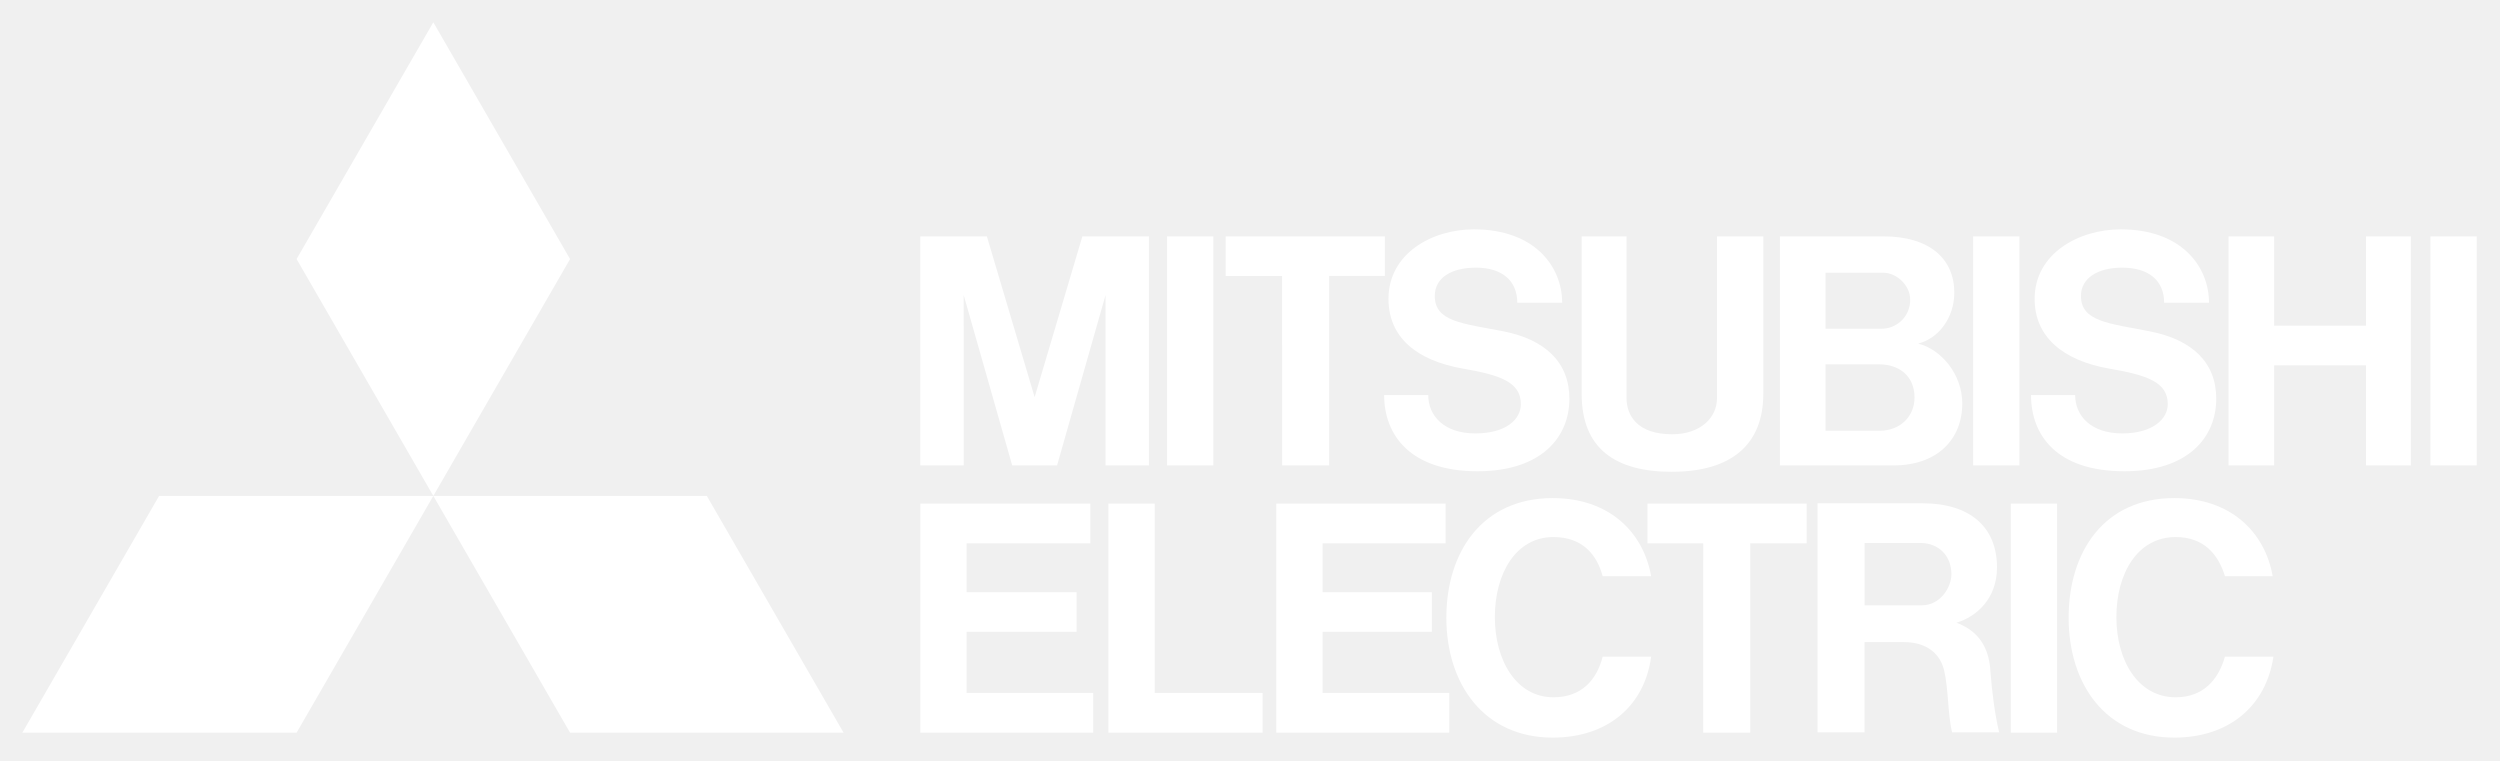
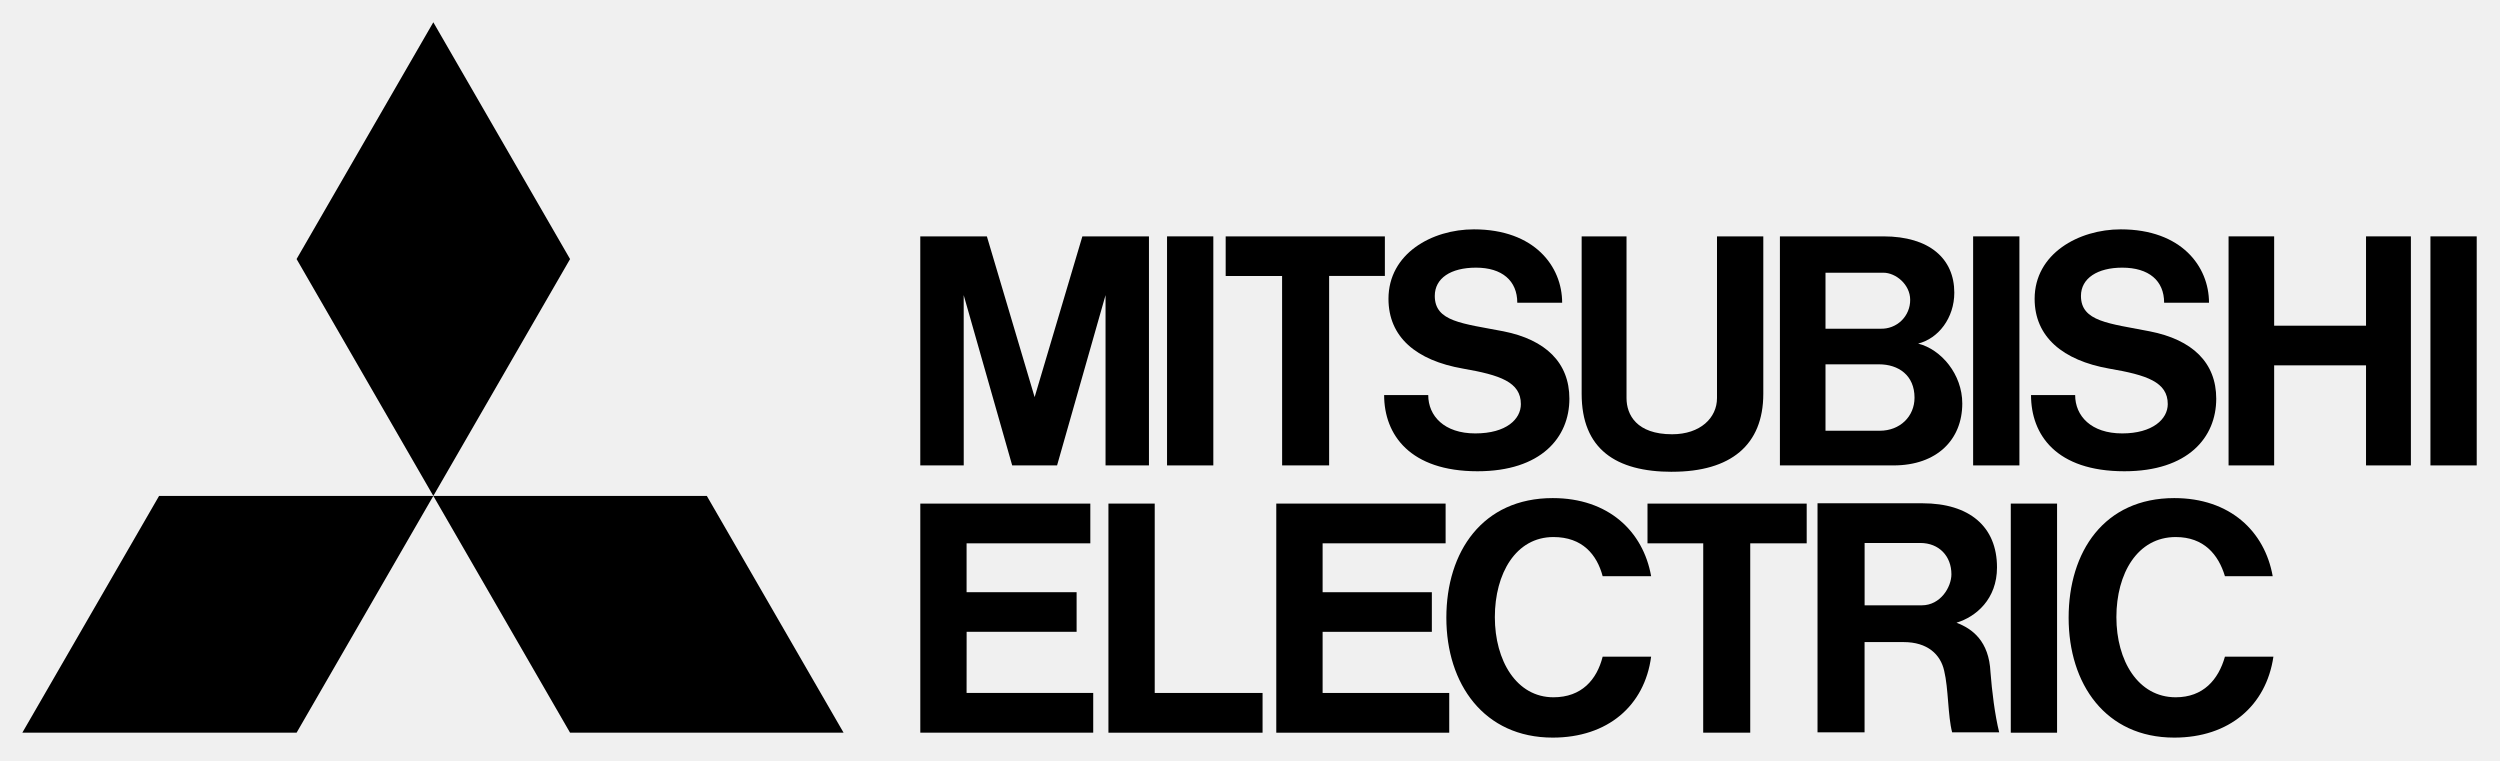
<svg xmlns="http://www.w3.org/2000/svg" width="115" height="35" viewBox="0 0 115 35" fill="none">
-   <path d="M13.643 33.704H1.027L7.318 22.812H19.933" fill="white" />
-   <path d="M26.223 33.704H38.805L32.514 22.812H19.933" fill="white" />
-   <path d="M26.223 11.917L19.933 1.025L13.643 11.916L19.933 22.812" fill="white" />
-   <path d="M44.465 29.064H49.524V27.242H44.463V24.993H50.155V23.165H42.334V33.704H50.288V31.876H44.463" fill="white" />
-   <path d="M44.33 13.575L46.561 21.409H48.625L50.855 13.575V21.409H52.852V10.873H49.789L47.593 18.268L45.396 10.873H42.333V21.409H44.332" fill="white" />
-   <path d="M90.763 21.409H92.893V10.873H90.764V21.409H90.763Z" fill="white" />
-   <path d="M92.494 33.704H94.625V23.165H92.496V33.704H92.494Z" fill="white" />
-   <path d="M111.799 21.409H113.929V10.873H111.8V21.409H111.799Z" fill="white" />
-   <path d="M53.684 21.409H55.813V10.873H53.684V21.409Z" fill="white" />
-   <path d="M108.837 14.982H104.611V10.873H102.514V21.409H104.611V16.806H108.837V21.409H110.901V10.873H108.837" fill="white" />
-   <path d="M58.978 21.409H61.14V12.694H63.704V10.873H56.381V12.695H58.976" fill="white" />
-   <path d="M78.347 33.704H80.511V24.993H83.108V23.165H75.785V24.993H78.349" fill="white" />
-   <path d="M76.917 21.701C79.614 21.701 81.112 20.472 81.112 18.115V10.874H78.982V18.313C78.982 19.221 78.215 19.976 76.917 19.976C75.286 19.976 74.82 19.081 74.82 18.313V10.873H72.756V18.116C72.756 20.651 74.32 21.703 76.917 21.703" fill="white" />
-   <path d="M60.84 29.064H65.865V27.242H60.84V24.993H66.498V23.165H58.709V33.704H66.665V31.876H60.84" fill="white" />
-   <path d="M86.637 12.545C87.202 12.545 87.868 13.083 87.868 13.792C87.87 13.97 87.835 14.146 87.767 14.31C87.699 14.475 87.598 14.623 87.47 14.748C87.343 14.872 87.191 14.969 87.025 15.033C86.859 15.097 86.681 15.127 86.504 15.121H83.973V12.545H86.637ZM86.47 19.814H83.973V16.759H86.435C87.335 16.759 88.068 17.268 88.068 18.293C88.068 19.156 87.401 19.814 86.47 19.814ZM84.04 21.409H87.103C89.099 21.409 90.265 20.223 90.265 18.56C90.265 17.222 89.299 16.072 88.234 15.805C89.166 15.573 89.898 14.626 89.898 13.462C89.898 11.91 88.767 10.873 86.637 10.873H81.876V21.409" fill="white" />
-   <path d="M85.772 27.844V24.977H88.334C89.199 24.977 89.765 25.585 89.765 26.416C89.765 27.005 89.265 27.845 88.4 27.845H85.77L85.772 27.844ZM89.998 28.645C90.896 28.373 91.862 27.56 91.862 26.1C91.862 24.225 90.596 23.151 88.434 23.151H83.606V33.687H85.77V29.536H87.568C88.667 29.536 89.265 30.104 89.432 30.855C89.632 31.684 89.598 32.916 89.798 33.687H91.962C91.762 32.88 91.629 31.784 91.562 30.919C91.496 29.493 90.73 28.921 89.998 28.645Z" fill="white" />
-   <path d="M53.117 23.165H50.988V33.704H58.078V31.876H53.117" fill="white" />
-   <path d="M67.298 16.956C68.996 17.251 69.96 17.571 69.96 18.59C69.96 19.279 69.294 19.937 67.863 19.937C66.432 19.937 65.699 19.133 65.699 18.172H63.67C63.67 20.006 64.869 21.678 67.964 21.678C70.893 21.678 72.192 20.121 72.192 18.342C72.192 16.678 71.093 15.626 69.162 15.241C67.265 14.875 66 14.798 66 13.612C66 12.798 66.733 12.312 67.898 12.312C69.096 12.312 69.795 12.914 69.795 13.925H71.859C71.859 12.261 70.594 10.55 67.798 10.55C65.867 10.55 63.87 11.664 63.87 13.747C63.87 15.497 65.136 16.58 67.299 16.956" fill="white" />
-   <path d="M97.022 16.956C98.752 17.251 99.717 17.571 99.717 18.59C99.717 19.279 99.019 19.937 97.621 19.937C96.189 19.937 95.457 19.133 95.457 18.172H93.427C93.427 20.006 94.591 21.678 97.721 21.678C100.65 21.678 101.947 20.121 101.947 18.342C101.947 16.678 100.85 15.626 98.886 15.241C97.022 14.875 95.724 14.798 95.724 13.612C95.724 12.798 96.489 12.312 97.621 12.312C98.852 12.312 99.55 12.914 99.55 13.925H101.614C101.614 12.261 100.35 10.55 97.555 10.55C95.624 10.55 93.593 11.664 93.593 13.747C93.593 15.497 94.891 16.58 97.022 16.956Z" fill="white" />
-   <path d="M71.458 32.075C69.761 32.075 68.763 30.393 68.763 28.389C68.763 26.384 69.727 24.704 71.458 24.704C72.791 24.704 73.457 25.511 73.722 26.504H75.952C75.586 24.441 73.988 22.912 71.425 22.912C68.196 22.912 66.532 25.378 66.532 28.416C66.532 31.464 68.263 33.93 71.425 33.93C73.955 33.93 75.653 32.462 75.952 30.207H73.722C73.455 31.267 72.756 32.075 71.458 32.075Z" fill="white" />
-   <path d="M100.083 32.075C98.352 32.075 97.354 30.393 97.354 28.389C97.354 26.384 98.319 24.704 100.083 24.704C101.381 24.704 102.047 25.511 102.347 26.504H104.544C104.178 24.441 102.58 22.912 100.016 22.912C96.788 22.912 95.157 25.378 95.157 28.416C95.157 31.464 96.855 33.93 100.016 33.93C102.547 33.93 104.244 32.462 104.577 30.207H102.347C102.047 31.267 101.348 32.075 100.083 32.075Z" fill="white" />
+   <path d="M13.643 33.704H1.027L7.318 22.812H19.933" fill="currentColor" />
+   <path d="M26.223 33.704H38.805L32.514 22.812H19.933" fill="currentColor" />
+   <path d="M26.223 11.917L19.933 1.025L13.643 11.916L19.933 22.812" fill="currentColor" />
+   <path d="M44.465 29.064H49.524V27.242H44.463V24.993H50.155V23.165H42.334V33.704H50.288V31.876H44.463" fill="currentColor" />
+   <path d="M44.33 13.575L46.561 21.409H48.625L50.855 13.575V21.409H52.852V10.873H49.789L47.593 18.268L45.396 10.873H42.333V21.409H44.332" fill="currentColor" />
+   <path d="M90.763 21.409H92.893V10.873H90.764V21.409H90.763Z" fill="currentColor" />
+   <path d="M92.494 33.704H94.625V23.165H92.496V33.704H92.494Z" fill="currentColor" />
+   <path d="M111.799 21.409H113.929V10.873H111.8V21.409H111.799Z" fill="currentColor" />
+   <path d="M53.684 21.409H55.813V10.873H53.684V21.409Z" fill="currentColor" />
+   <path d="M108.837 14.982H104.611V10.873H102.514V21.409H104.611V16.806H108.837V21.409H110.901V10.873H108.837" fill="currentColor" />
+   <path d="M58.978 21.409H61.14V12.694H63.704V10.873H56.381V12.695H58.976" fill="currentColor" />
+   <path d="M78.347 33.704H80.511V24.993H83.108V23.165H75.785V24.993H78.349" fill="currentColor" />
+   <path d="M76.917 21.701C79.614 21.701 81.112 20.472 81.112 18.115V10.874H78.982V18.313C78.982 19.221 78.215 19.976 76.917 19.976C75.286 19.976 74.82 19.081 74.82 18.313V10.873H72.756V18.116C72.756 20.651 74.32 21.703 76.917 21.703" fill="currentColor" />
+   <path d="M60.84 29.064H65.865V27.242H60.84V24.993H66.498V23.165H58.709V33.704H66.665V31.876H60.84" fill="currentColor" />
+   <path d="M86.637 12.545C87.202 12.545 87.868 13.083 87.868 13.792C87.87 13.97 87.835 14.146 87.767 14.31C87.699 14.475 87.598 14.623 87.47 14.748C87.343 14.872 87.191 14.969 87.025 15.033C86.859 15.097 86.681 15.127 86.504 15.121H83.973V12.545H86.637ZM86.47 19.814H83.973V16.759H86.435C87.335 16.759 88.068 17.268 88.068 18.293C88.068 19.156 87.401 19.814 86.47 19.814ZM84.04 21.409H87.103C89.099 21.409 90.265 20.223 90.265 18.56C90.265 17.222 89.299 16.072 88.234 15.805C89.166 15.573 89.898 14.626 89.898 13.462C89.898 11.91 88.767 10.873 86.637 10.873H81.876V21.409" fill="currentColor" />
+   <path d="M85.772 27.844V24.977H88.334C89.199 24.977 89.765 25.585 89.765 26.416C89.765 27.005 89.265 27.845 88.4 27.845H85.77L85.772 27.844ZM89.998 28.645C90.896 28.373 91.862 27.56 91.862 26.1C91.862 24.225 90.596 23.151 88.434 23.151H83.606V33.687H85.77V29.536H87.568C88.667 29.536 89.265 30.104 89.432 30.855C89.632 31.684 89.598 32.916 89.798 33.687H91.962C91.762 32.88 91.629 31.784 91.562 30.919C91.496 29.493 90.73 28.921 89.998 28.645Z" fill="currentColor" />
+   <path d="M53.117 23.165H50.988V33.704H58.078V31.876H53.117" fill="currentColor" />
+   <path d="M67.298 16.956C68.996 17.251 69.96 17.571 69.96 18.59C69.96 19.279 69.294 19.937 67.863 19.937C66.432 19.937 65.699 19.133 65.699 18.172H63.67C63.67 20.006 64.869 21.678 67.964 21.678C70.893 21.678 72.192 20.121 72.192 18.342C72.192 16.678 71.093 15.626 69.162 15.241C67.265 14.875 66 14.798 66 13.612C66 12.798 66.733 12.312 67.898 12.312C69.096 12.312 69.795 12.914 69.795 13.925H71.859C71.859 12.261 70.594 10.55 67.798 10.55C65.867 10.55 63.87 11.664 63.87 13.747C63.87 15.497 65.136 16.58 67.299 16.956" fill="currentColor" />
+   <path d="M97.022 16.956C98.752 17.251 99.717 17.571 99.717 18.59C99.717 19.279 99.019 19.937 97.621 19.937C96.189 19.937 95.457 19.133 95.457 18.172H93.427C93.427 20.006 94.591 21.678 97.721 21.678C100.65 21.678 101.947 20.121 101.947 18.342C101.947 16.678 100.85 15.626 98.886 15.241C97.022 14.875 95.724 14.798 95.724 13.612C95.724 12.798 96.489 12.312 97.621 12.312C98.852 12.312 99.55 12.914 99.55 13.925H101.614C101.614 12.261 100.35 10.55 97.555 10.55C95.624 10.55 93.593 11.664 93.593 13.747C93.593 15.497 94.891 16.58 97.022 16.956Z" fill="currentColor" />
+   <path d="M71.458 32.075C69.761 32.075 68.763 30.393 68.763 28.389C68.763 26.384 69.727 24.704 71.458 24.704C72.791 24.704 73.457 25.511 73.722 26.504H75.952C75.586 24.441 73.988 22.912 71.425 22.912C68.196 22.912 66.532 25.378 66.532 28.416C66.532 31.464 68.263 33.93 71.425 33.93C73.955 33.93 75.653 32.462 75.952 30.207H73.722C73.455 31.267 72.756 32.075 71.458 32.075Z" fill="currentColor" />
+   <path d="M100.083 32.075C98.352 32.075 97.354 30.393 97.354 28.389C97.354 26.384 98.319 24.704 100.083 24.704C101.381 24.704 102.047 25.511 102.347 26.504H104.544C104.178 24.441 102.58 22.912 100.016 22.912C96.788 22.912 95.157 25.378 95.157 28.416C95.157 31.464 96.855 33.93 100.016 33.93C102.547 33.93 104.244 32.462 104.577 30.207H102.347C102.047 31.267 101.348 32.075 100.083 32.075Z" fill="currentColor" />
</svg>
